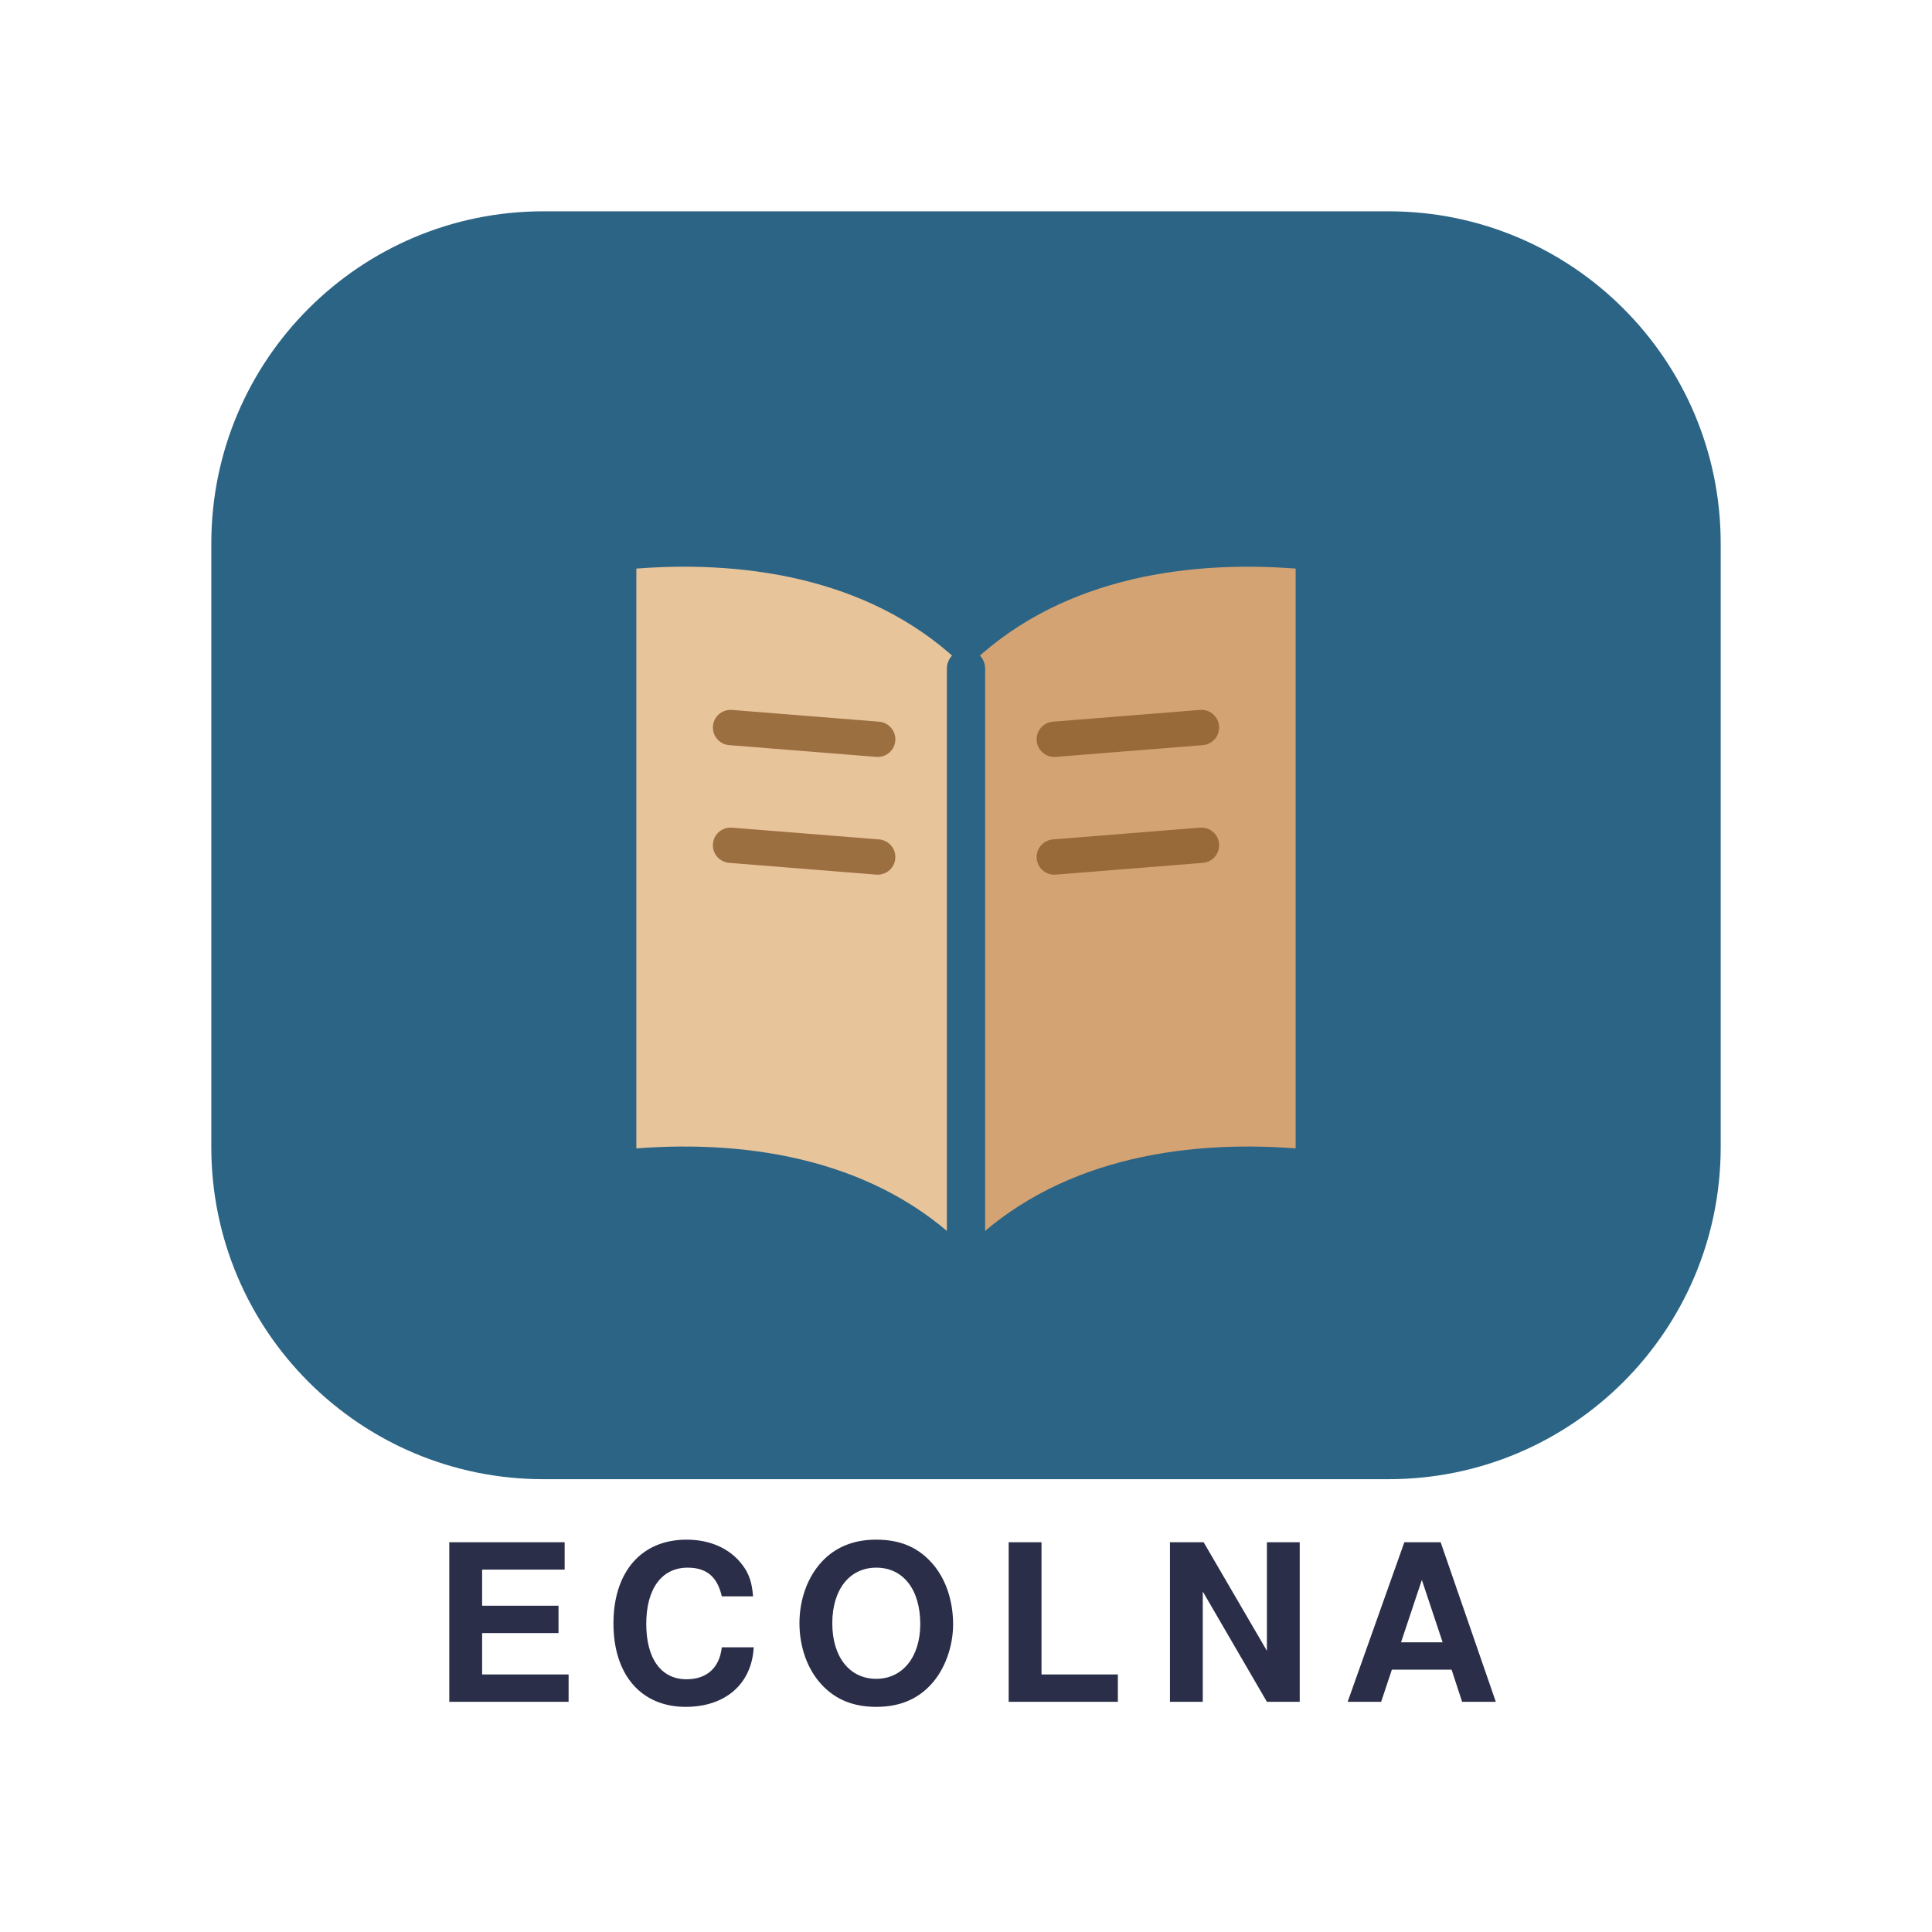
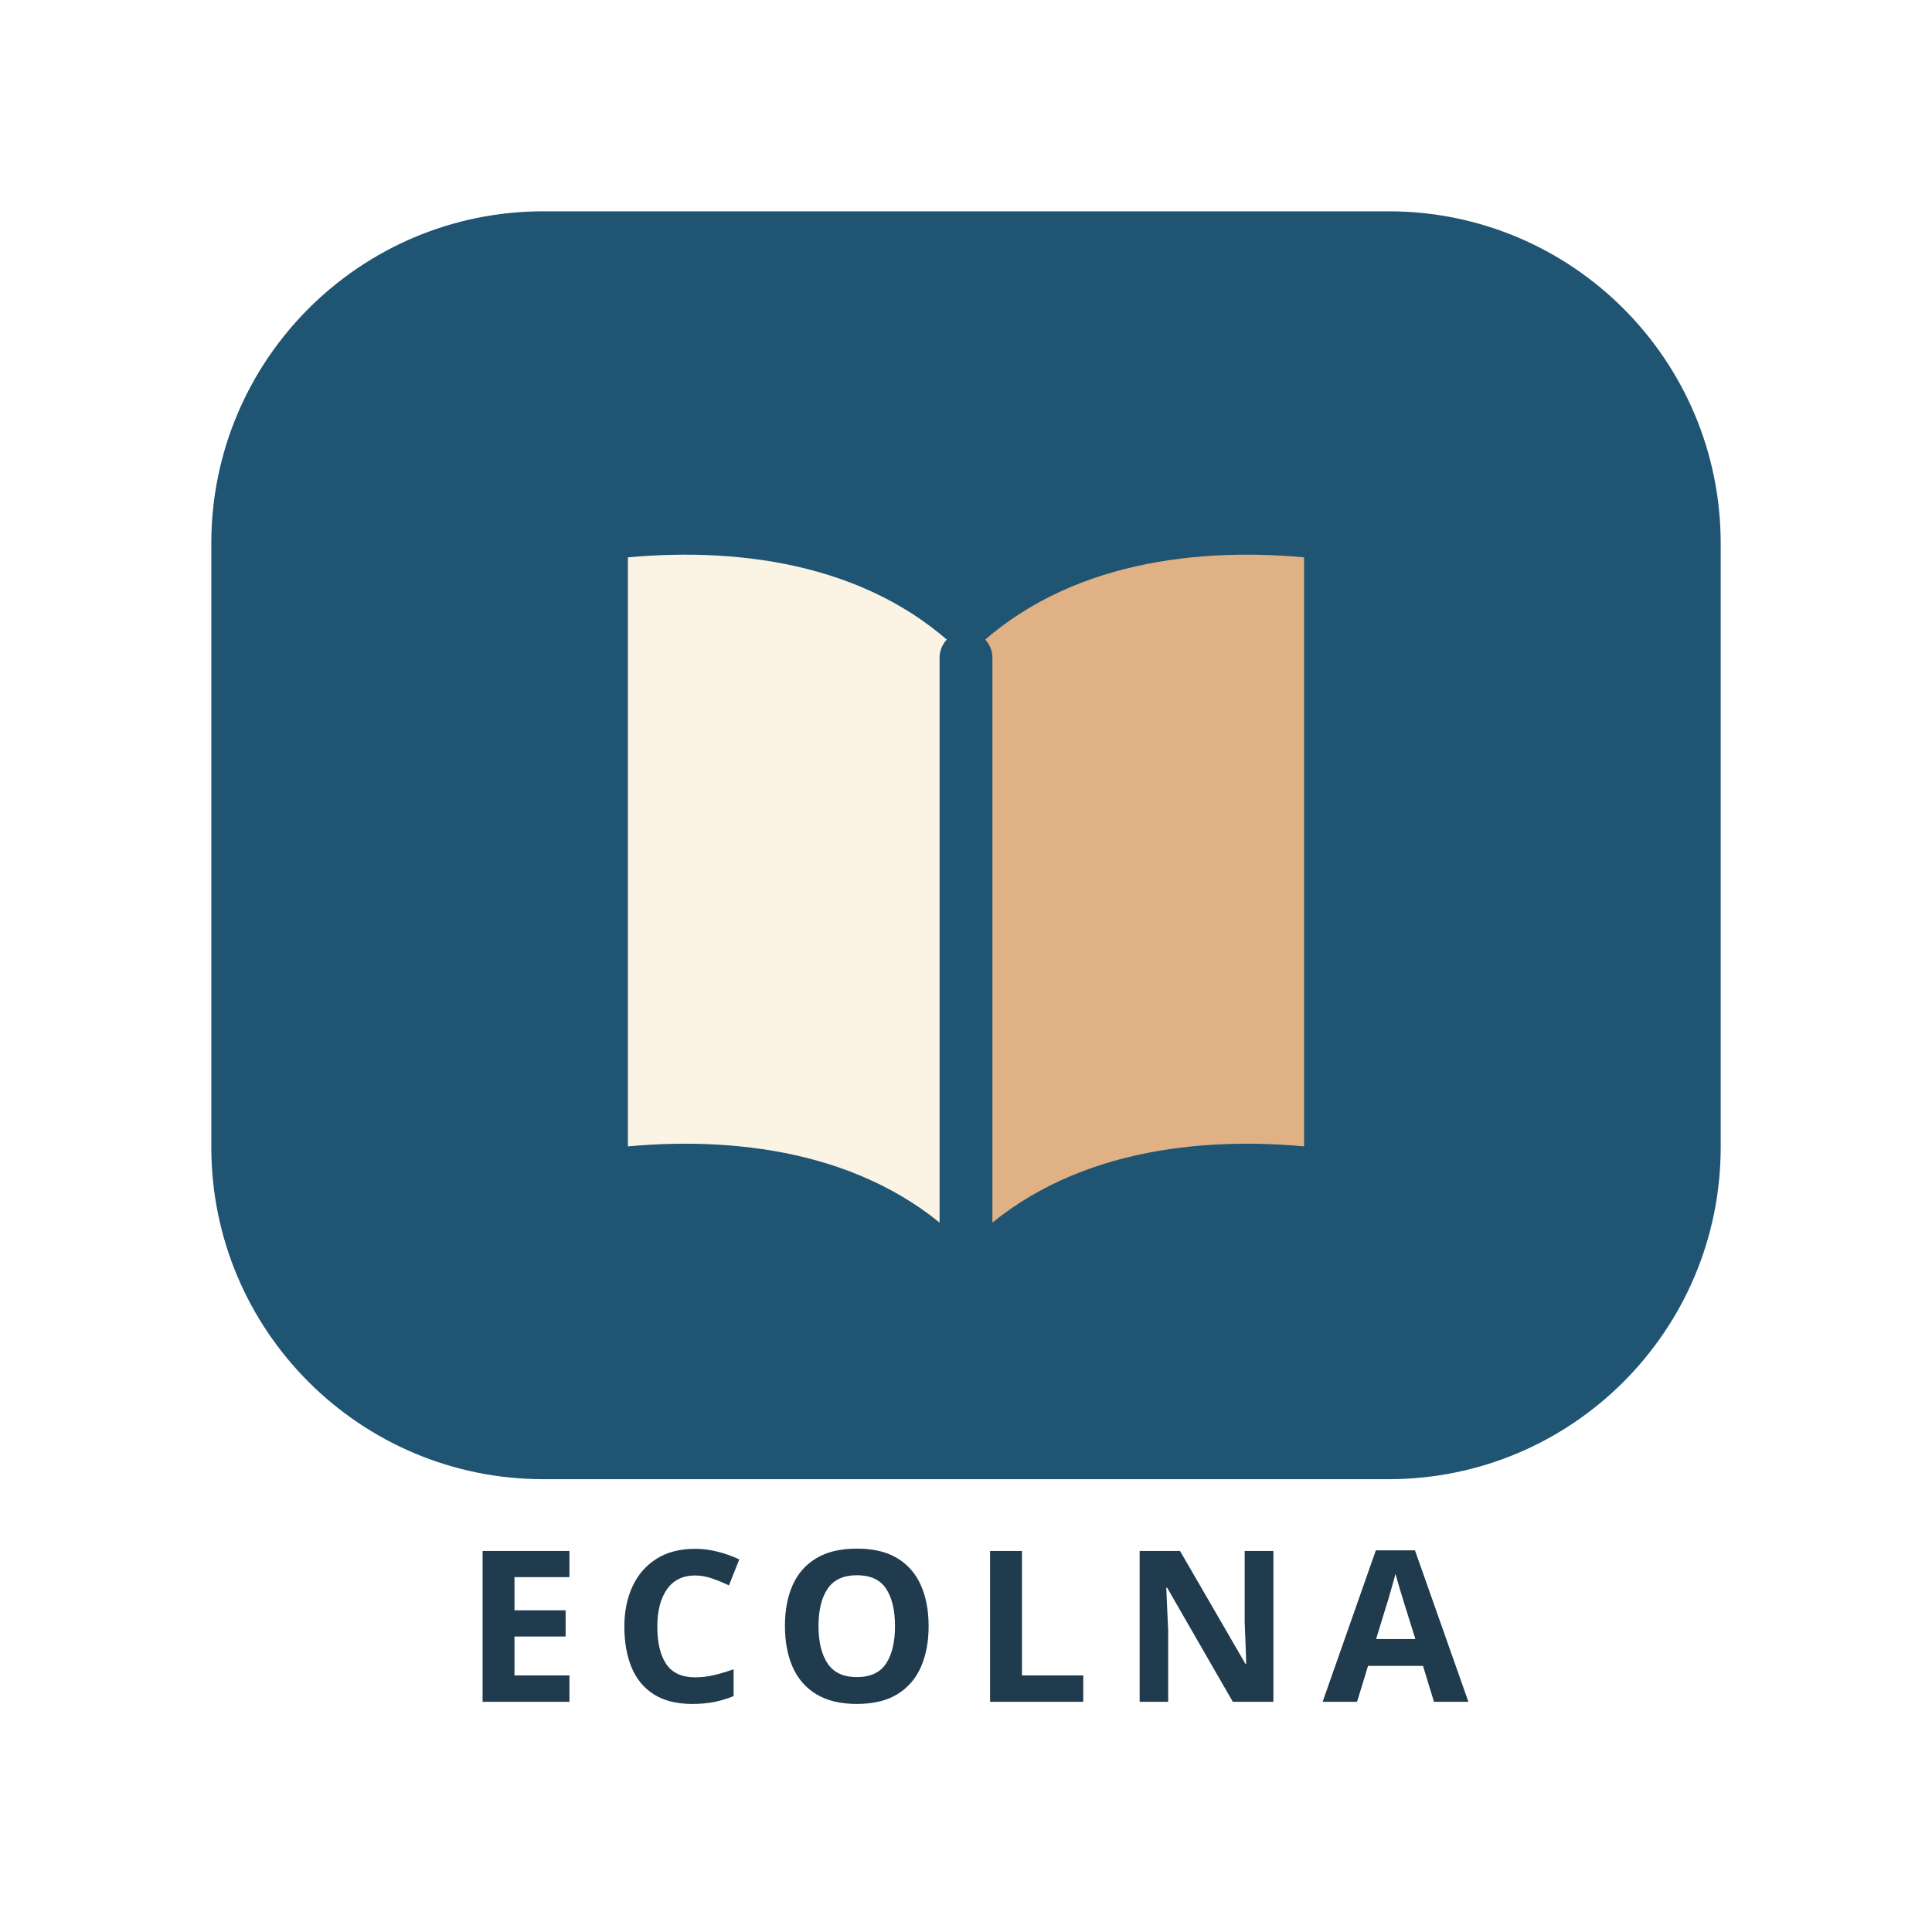
<svg xmlns="http://www.w3.org/2000/svg" viewBox="0 0 1024 1024">
-   <rect x="112" y="112" width="800" height="672" rx="176" fill="#2b6485" />
-   <g transform="translate(512 448) scale(0.78) translate(-512 -512)">
-     <path d="M512 392 C452 332 366 318 288 324 L288 718 C366 712 452 726 512 786 Z" fill="#e8c49b" />
-     <path d="M512 392 C572 332 658 318 736 324 L736 718 C658 712 572 726 512 786 Z" fill="#d4a373" />
-     <path d="M512 392 L512 786" stroke="#2b6485" stroke-width="26" stroke-linecap="round" />
-     <path d="M352 432 L452 440 M352 512 L452 520 M572 440 L672 432 M572 520 L672 512" stroke="#8a5a2b" stroke-width="24" stroke-linecap="round" opacity=".8" />
+   <rect x="112" y="112" width="800" height="672" rx="176" fill="#1f5473" />
+   <g transform="translate(512 448) scale(0.70) translate(-512 -512)">
+     <path d="M512 370 C444 300 344 286 256 294 L256 740 C344 732 444 746 512 816 Z" fill="#fbf3e4" />
+     <path d="M512 370 C580 300 680 286 768 294 L768 740 C680 732 580 746 512 816 Z" fill="#e0b184" />
+     <path d="M512 370 L512 816" stroke="#1f5473" stroke-width="40" stroke-linecap="round" />
  </g>
-   <text x="512" y="902" font-family="Helvetica, Arial, sans-serif" font-size="116" font-weight="800" fill="#2b2e48" text-anchor="middle" letter-spacing="16">ECOLNA</text>
+   <text x="512" y="902" font-family="Quicksand" font-size="112" font-weight="700" fill="#1f3b4d" text-anchor="middle" letter-spacing="16">ECOLNA</text>
</svg>
